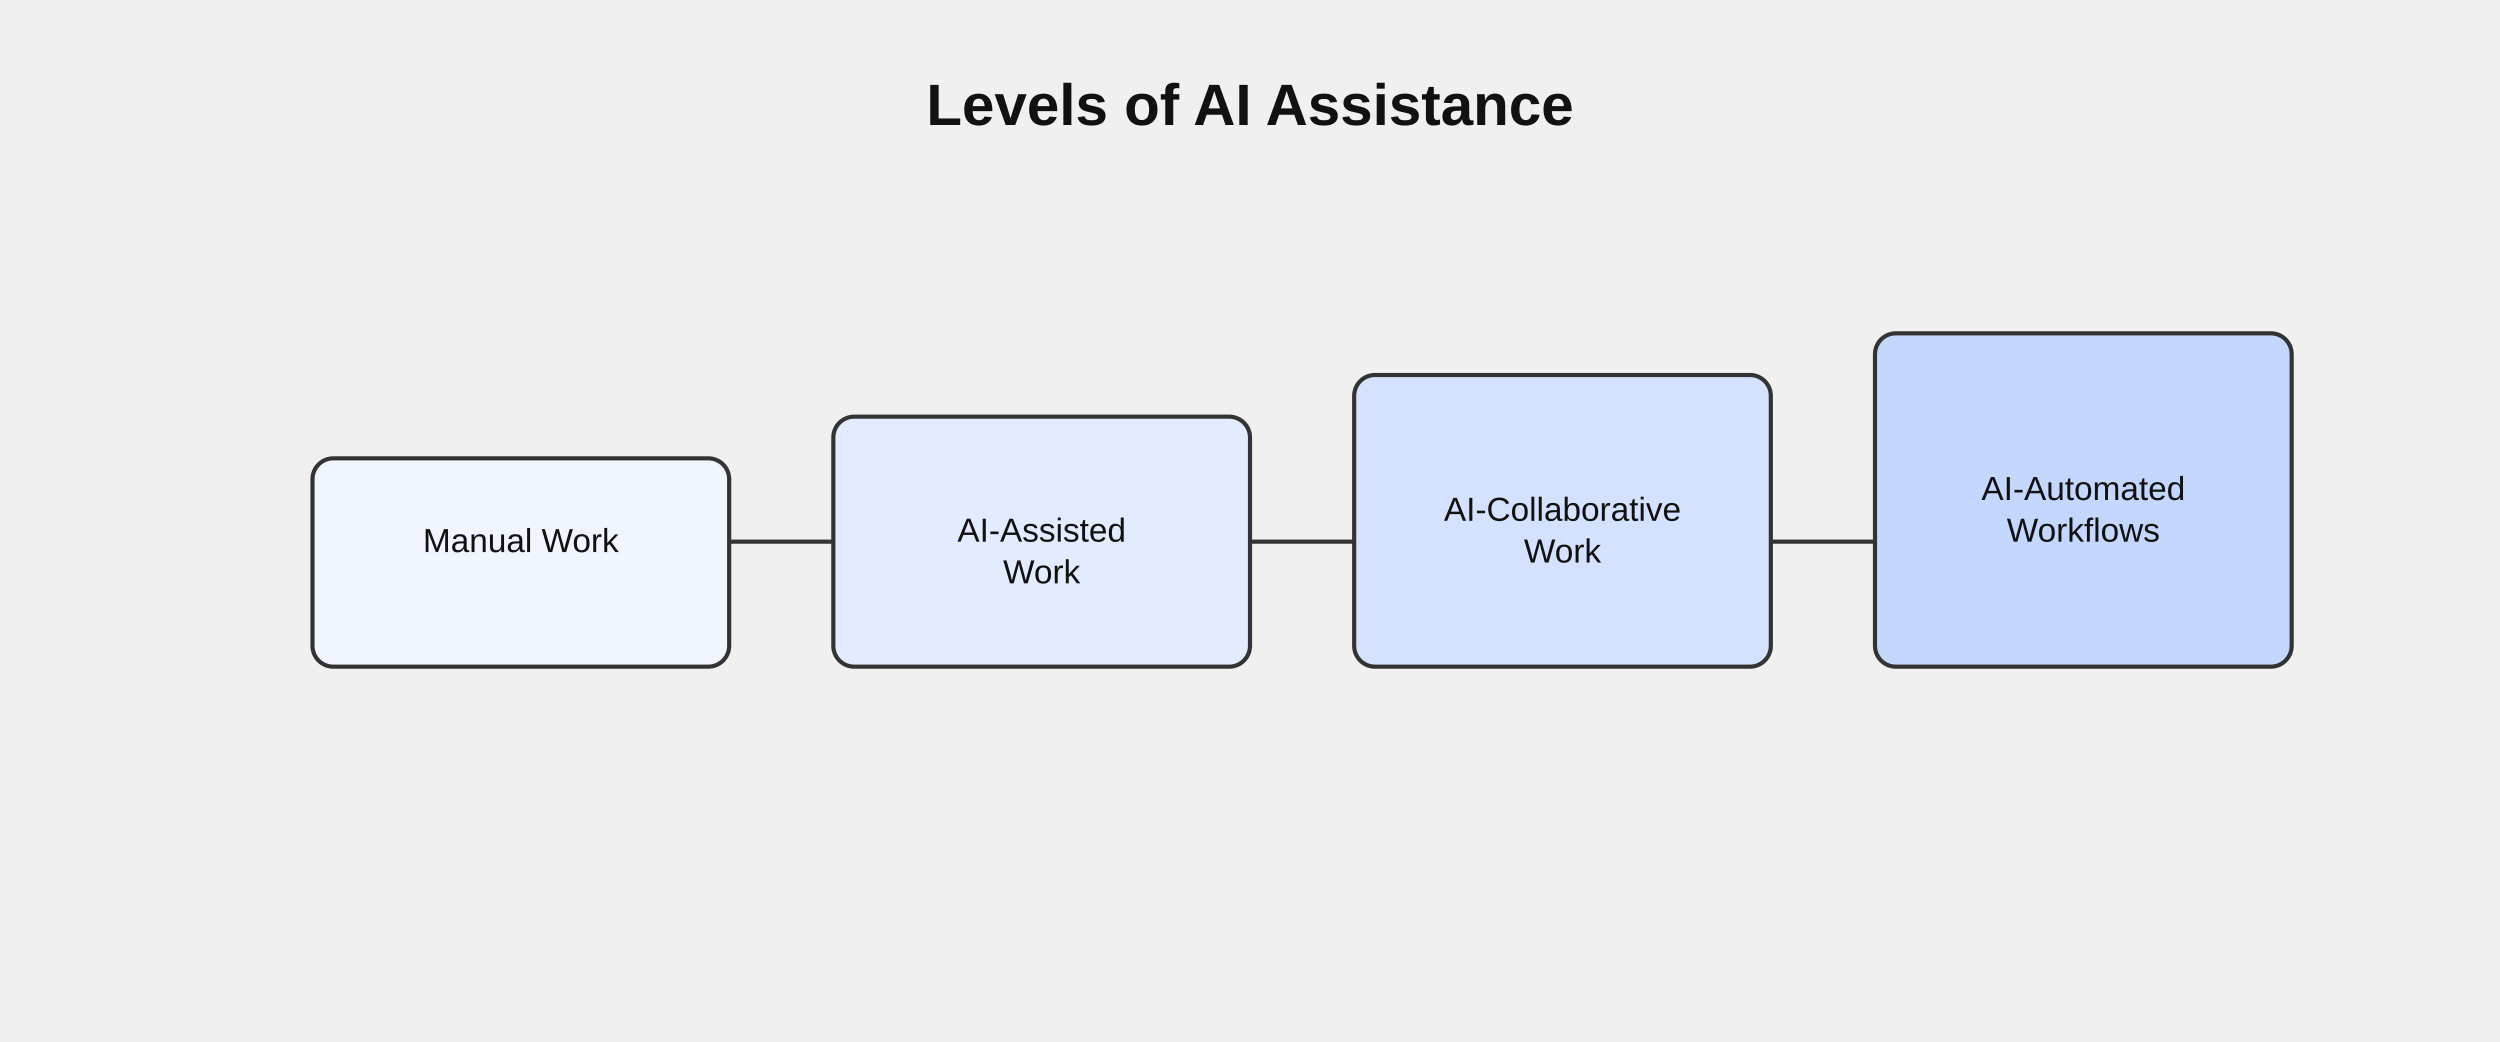
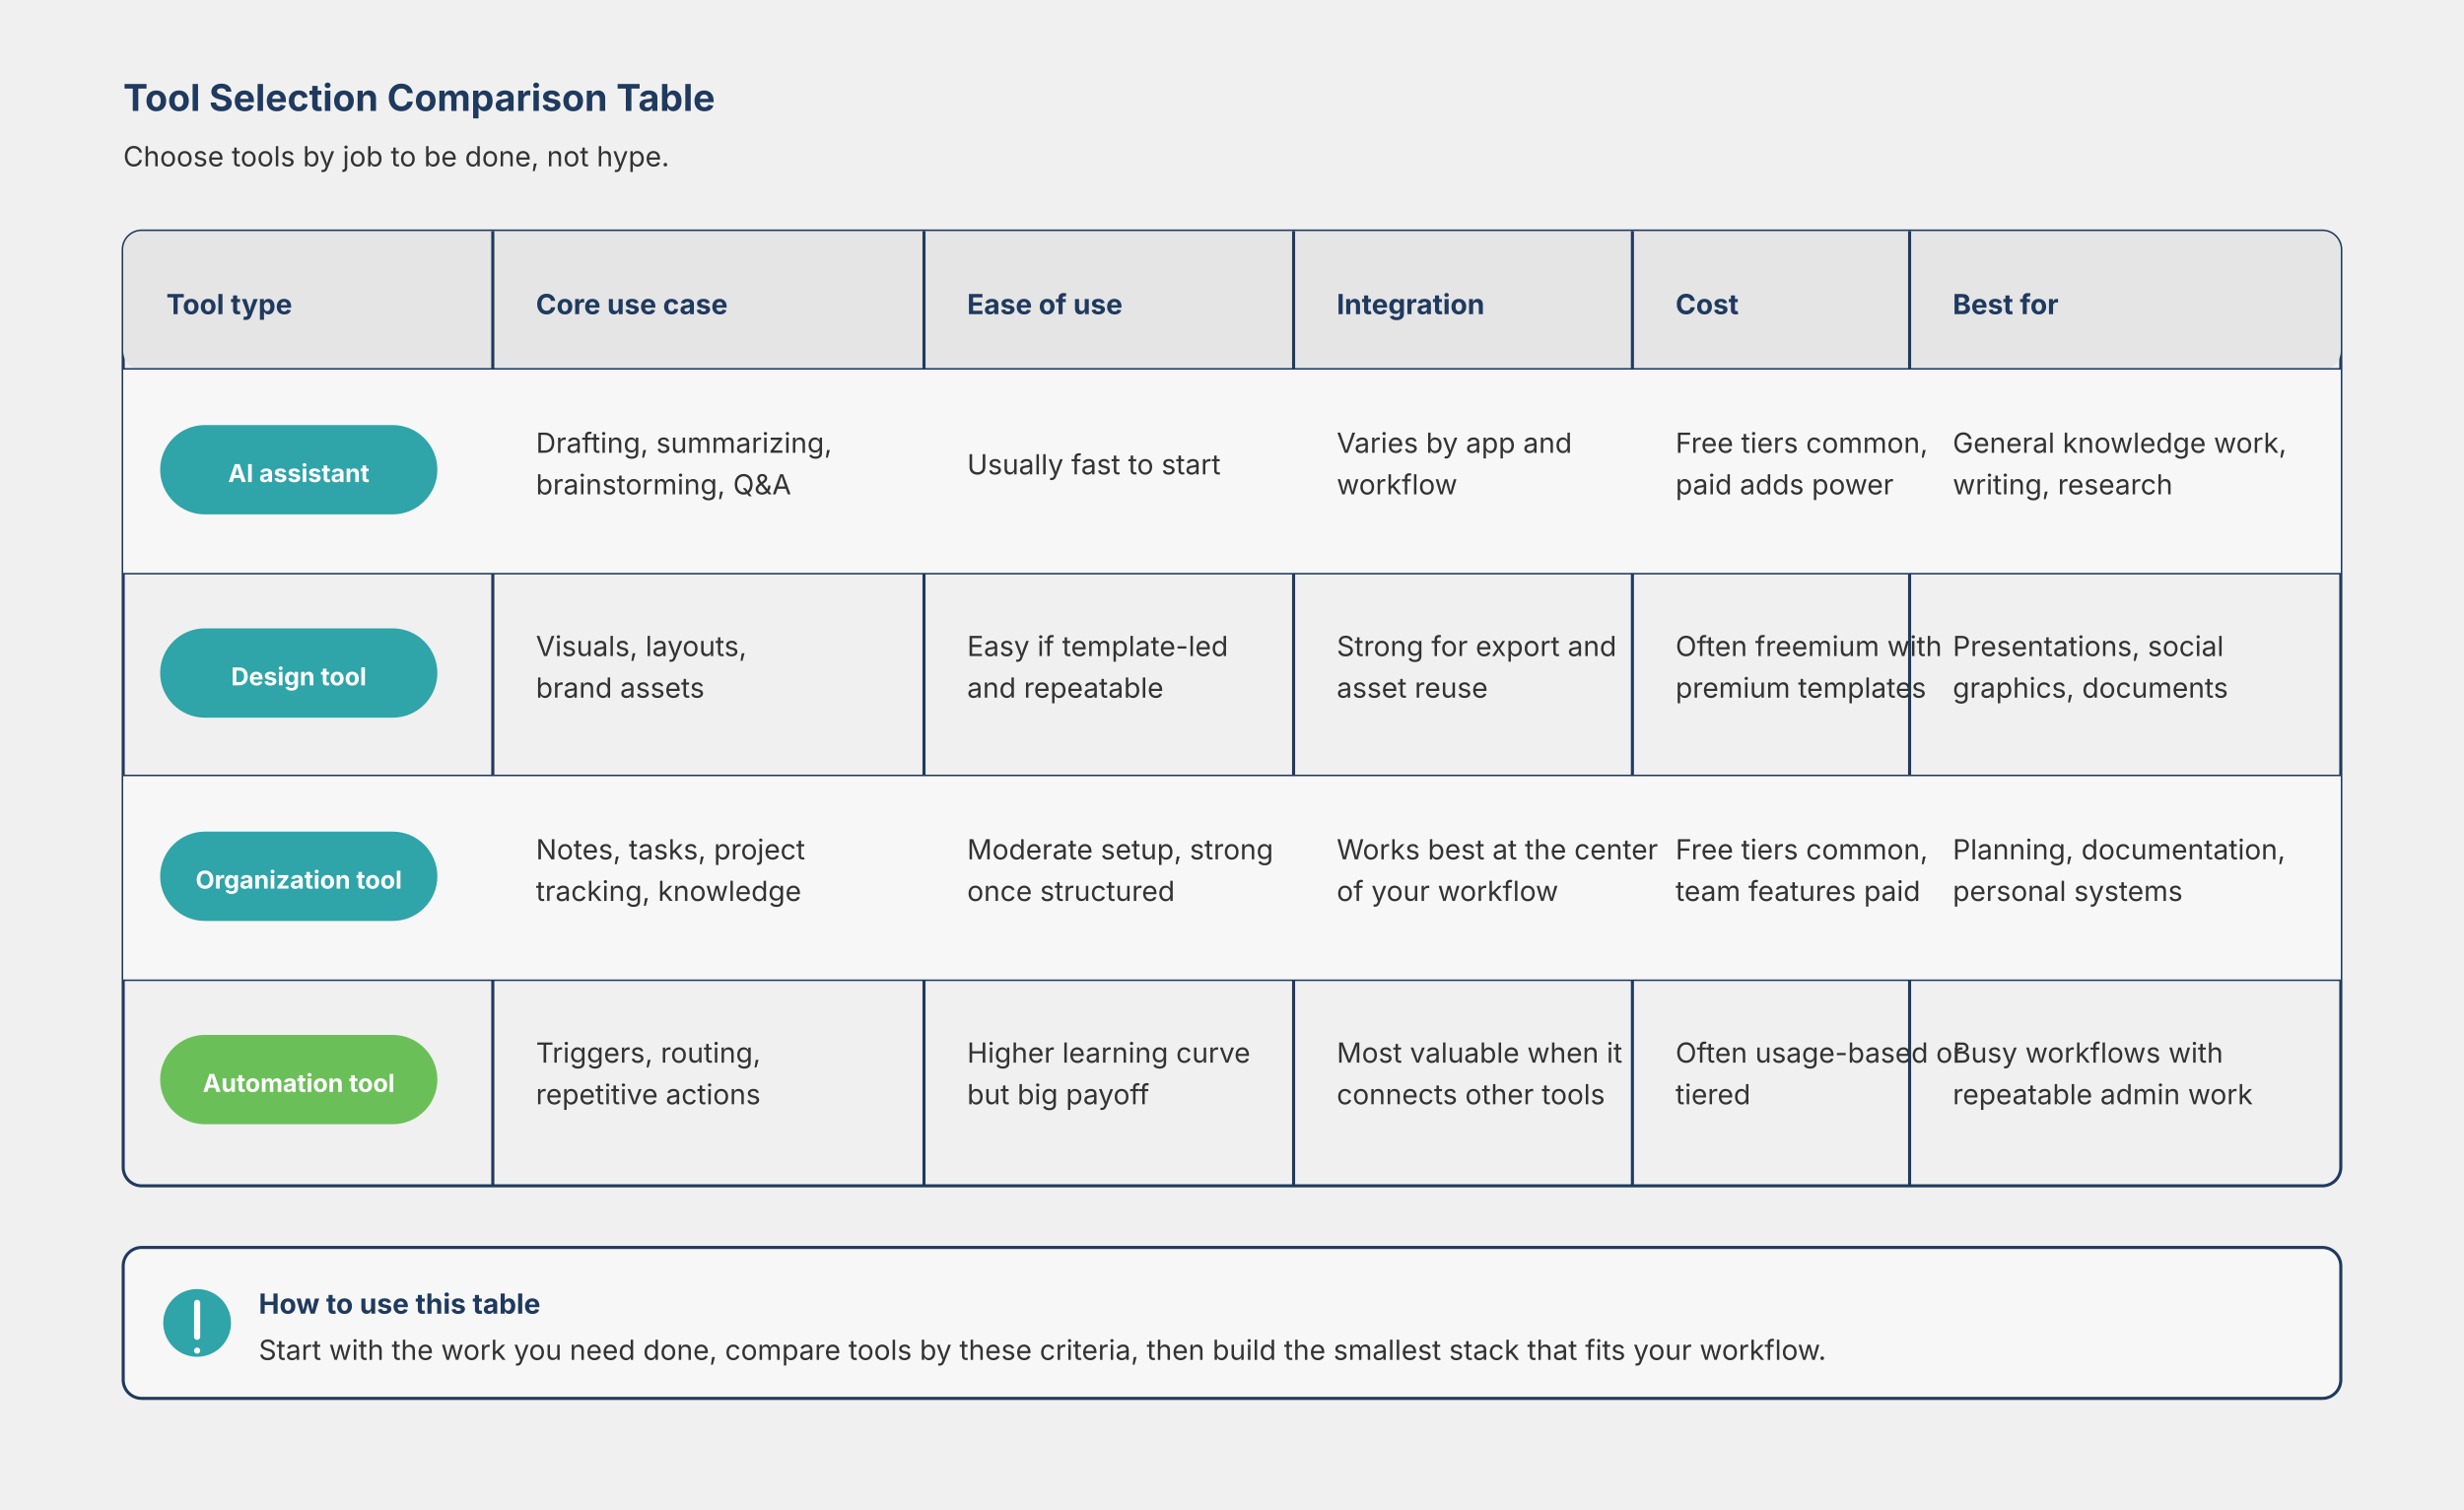
- <svg xmlns="http://www.w3.org/2000/svg" width="1200" height="500" viewBox="0 0 1200 500">
-   <style>
-     .title { font: bold 28px Arial, Helvetica, sans-serif; fill:#111; }
-     .label { font: 16px Arial, Helvetica, sans-serif; fill:#111; }
-     .box { stroke:#333; stroke-width:2; rx:10; ry:10; }
-   </style>
-   <text x="600" y="60" text-anchor="middle" class="title">Levels of AI Assistance</text>
-   <rect x="150" y="220" width="200" height="100" fill="#F1F5FF" class="box" />
-   <text x="250" y="265" text-anchor="middle" class="label">Manual Work</text>
-   <rect x="400" y="200" width="200" height="120" fill="#E3EBFF" class="box" />
-   <text x="500" y="260" text-anchor="middle" class="label">AI-Assisted</text>
-   <text x="500" y="280" text-anchor="middle" class="label">Work</text>
-   <rect x="650" y="180" width="200" height="140" fill="#D4E2FF" class="box" />
-   <text x="750" y="250" text-anchor="middle" class="label">AI-Collaborative</text>
-   <text x="750" y="270" text-anchor="middle" class="label">Work</text>
-   <rect x="900" y="160" width="200" height="160" fill="#C4D7FF" class="box" />
-   <text x="1000" y="240" text-anchor="middle" class="label">AI-Automated</text>
-   <text x="1000" y="260" text-anchor="middle" class="label">Workflows</text>
-   <line x1="350" y1="260" x2="400" y2="260" stroke="#333" stroke-width="2" />
-   <line x1="600" y1="260" x2="650" y2="260" stroke="#333" stroke-width="2" />
-   <line x1="850" y1="260" x2="900" y2="260" stroke="#333" stroke-width="2" />
+ <svg xmlns="http://www.w3.org/2000/svg" width="1600" height="980" viewBox="0 0 1600 980" role="img" aria-labelledby="title desc">
+   <defs>
+     <style>
+       text { font-family: Inter, Arial, sans-serif; fill: #333333; }
+       .title { font-size: 24px; font-weight: 700; fill: #1F3A5F; }
+       .header { font-size: 18px; font-weight: 700; fill: #1F3A5F; }
+       .cell { font-size: 18px; }
+       .small { font-size: 16px; }
+       .table-border { stroke: #1F3A5F; stroke-width: 2; fill: none; }
+       .grid { stroke: #1F3A5F; stroke-width: 2; }
+       .headfill { fill: #E5E5E5; }
+       .subfill { fill: #F7F7F7; }
+       .stepfill { fill: #2FA4A9; }
+       .accentfill { fill: #6BBF59; }
+       .pilltext { font-size: 16px; font-weight: 700; fill: white; }
+     </style>
+     <marker id="arrow" markerWidth="10" markerHeight="10" refX="8" refY="5" orient="auto" markerUnits="strokeWidth">
+       <path d="M0,0 L10,5 L0,10 z" fill="#1F3A5F" />
+     </marker>
+   </defs>
+   <text x="80" y="72" class="title">Tool Selection Comparison Table</text>
+   <text x="80" y="108" class="cell">Choose tools by job to be done, not hype.</text>
+   <g transform="translate(80,150)">
+     <rect x="0" y="0" width="1440" height="620" rx="12" class="table-border" />
+     <rect x="0" y="0" width="1440" height="90" rx="12" class="headfill" />
+     <line x1="240" y1="0" x2="240" y2="620" class="grid" />
+     <line x1="520" y1="0" x2="520" y2="620" class="grid" />
+     <line x1="760" y1="0" x2="760" y2="620" class="grid" />
+     <line x1="980" y1="0" x2="980" y2="620" class="grid" />
+     <line x1="1160" y1="0" x2="1160" y2="620" class="grid" />
+     <line x1="0" y1="90" x2="1440" y2="90" class="grid" />
+     <line x1="0" y1="222" x2="1440" y2="222" class="grid" />
+     <line x1="0" y1="354" x2="1440" y2="354" class="grid" />
+     <line x1="0" y1="486" x2="1440" y2="486" class="grid" />
+     <rect x="0" y="90" width="1440" height="132" class="subfill" />
+     <rect x="0" y="354" width="1440" height="132" class="subfill" />
+     <text x="28" y="54" class="header">Tool type</text>
+     <text x="268" y="54" class="header">Core use case</text>
+     <text x="548" y="54" class="header">Ease of use</text>
+     <text x="788" y="54" class="header">Integration</text>
+     <text x="1008" y="54" class="header">Cost</text>
+     <text x="1188" y="54" class="header">Best for</text>
+     <rect x="24" y="126" width="180" height="58" rx="29" class="stepfill" />
+     <text x="114" y="163" text-anchor="middle" class="pilltext">AI assistant</text>
+     <text x="268" y="144" class="cell">Drafting, summarizing,</text>
+     <text x="268" y="171" class="cell">brainstorming, Q&amp;A</text>
+     <text x="548" y="158" class="cell">Usually fast to start</text>
+     <text x="788" y="144" class="cell">Varies by app and</text>
+     <text x="788" y="171" class="cell">workflow</text>
+     <text x="1008" y="144" class="cell">Free tiers common,</text>
+     <text x="1008" y="171" class="cell">paid adds power</text>
+     <text x="1188" y="144" class="cell">General knowledge work,</text>
+     <text x="1188" y="171" class="cell">writing, research</text>
+     <rect x="24" y="258" width="180" height="58" rx="29" class="stepfill" />
+     <text x="114" y="295" text-anchor="middle" class="pilltext">Design tool</text>
+     <text x="268" y="276" class="cell">Visuals, layouts,</text>
+     <text x="268" y="303" class="cell">brand assets</text>
+     <text x="548" y="276" class="cell">Easy if template-led</text>
+     <text x="548" y="303" class="cell">and repeatable</text>
+     <text x="788" y="276" class="cell">Strong for export and</text>
+     <text x="788" y="303" class="cell">asset reuse</text>
+     <text x="1008" y="276" class="cell">Often freemium with</text>
+     <text x="1008" y="303" class="cell">premium templates</text>
+     <text x="1188" y="276" class="cell">Presentations, social</text>
+     <text x="1188" y="303" class="cell">graphics, documents</text>
+     <rect x="24" y="390" width="180" height="58" rx="29" class="stepfill" />
+     <text x="114" y="427" text-anchor="middle" class="pilltext">Organization tool</text>
+     <text x="268" y="408" class="cell">Notes, tasks, project</text>
+     <text x="268" y="435" class="cell">tracking, knowledge</text>
+     <text x="548" y="408" class="cell">Moderate setup, strong</text>
+     <text x="548" y="435" class="cell">once structured</text>
+     <text x="788" y="408" class="cell">Works best at the center</text>
+     <text x="788" y="435" class="cell">of your workflow</text>
+     <text x="1008" y="408" class="cell">Free tiers common,</text>
+     <text x="1008" y="435" class="cell">team features paid</text>
+     <text x="1188" y="408" class="cell">Planning, documentation,</text>
+     <text x="1188" y="435" class="cell">personal systems</text>
+     <rect x="24" y="522" width="180" height="58" rx="29" class="accentfill" />
+     <text x="114" y="559" text-anchor="middle" class="pilltext">Automation tool</text>
+     <text x="268" y="540" class="cell">Triggers, routing,</text>
+     <text x="268" y="567" class="cell">repetitive actions</text>
+     <text x="548" y="540" class="cell">Higher learning curve</text>
+     <text x="548" y="567" class="cell">but big payoff</text>
+     <text x="788" y="540" class="cell">Most valuable when it</text>
+     <text x="788" y="567" class="cell">connects other tools</text>
+     <text x="1008" y="540" class="cell">Often usage-based or</text>
+     <text x="1008" y="567" class="cell">tiered</text>
+     <text x="1188" y="540" class="cell">Busy workflows with</text>
+     <text x="1188" y="567" class="cell">repeatable admin work</text>
+   </g>
+   <g transform="translate(80,810)">
+     <rect x="0" y="0" width="1440" height="98" rx="12" fill="#F7F7F7" stroke="#1F3A5F" stroke-width="2" />
+     <circle cx="48" cy="49" r="22" fill="#2FA4A9" />
+     <path d="M48 36 L48 58 M48 67 L48 67" stroke="white" stroke-width="4" stroke-linecap="round" />
+     <text x="88" y="43" class="header">How to use this table</text>
+     <text x="88" y="73" class="cell">Start with the work you need done, compare tools by these criteria, then build the smallest stack that fits your workflow.</text>
+   </g>
</svg>
